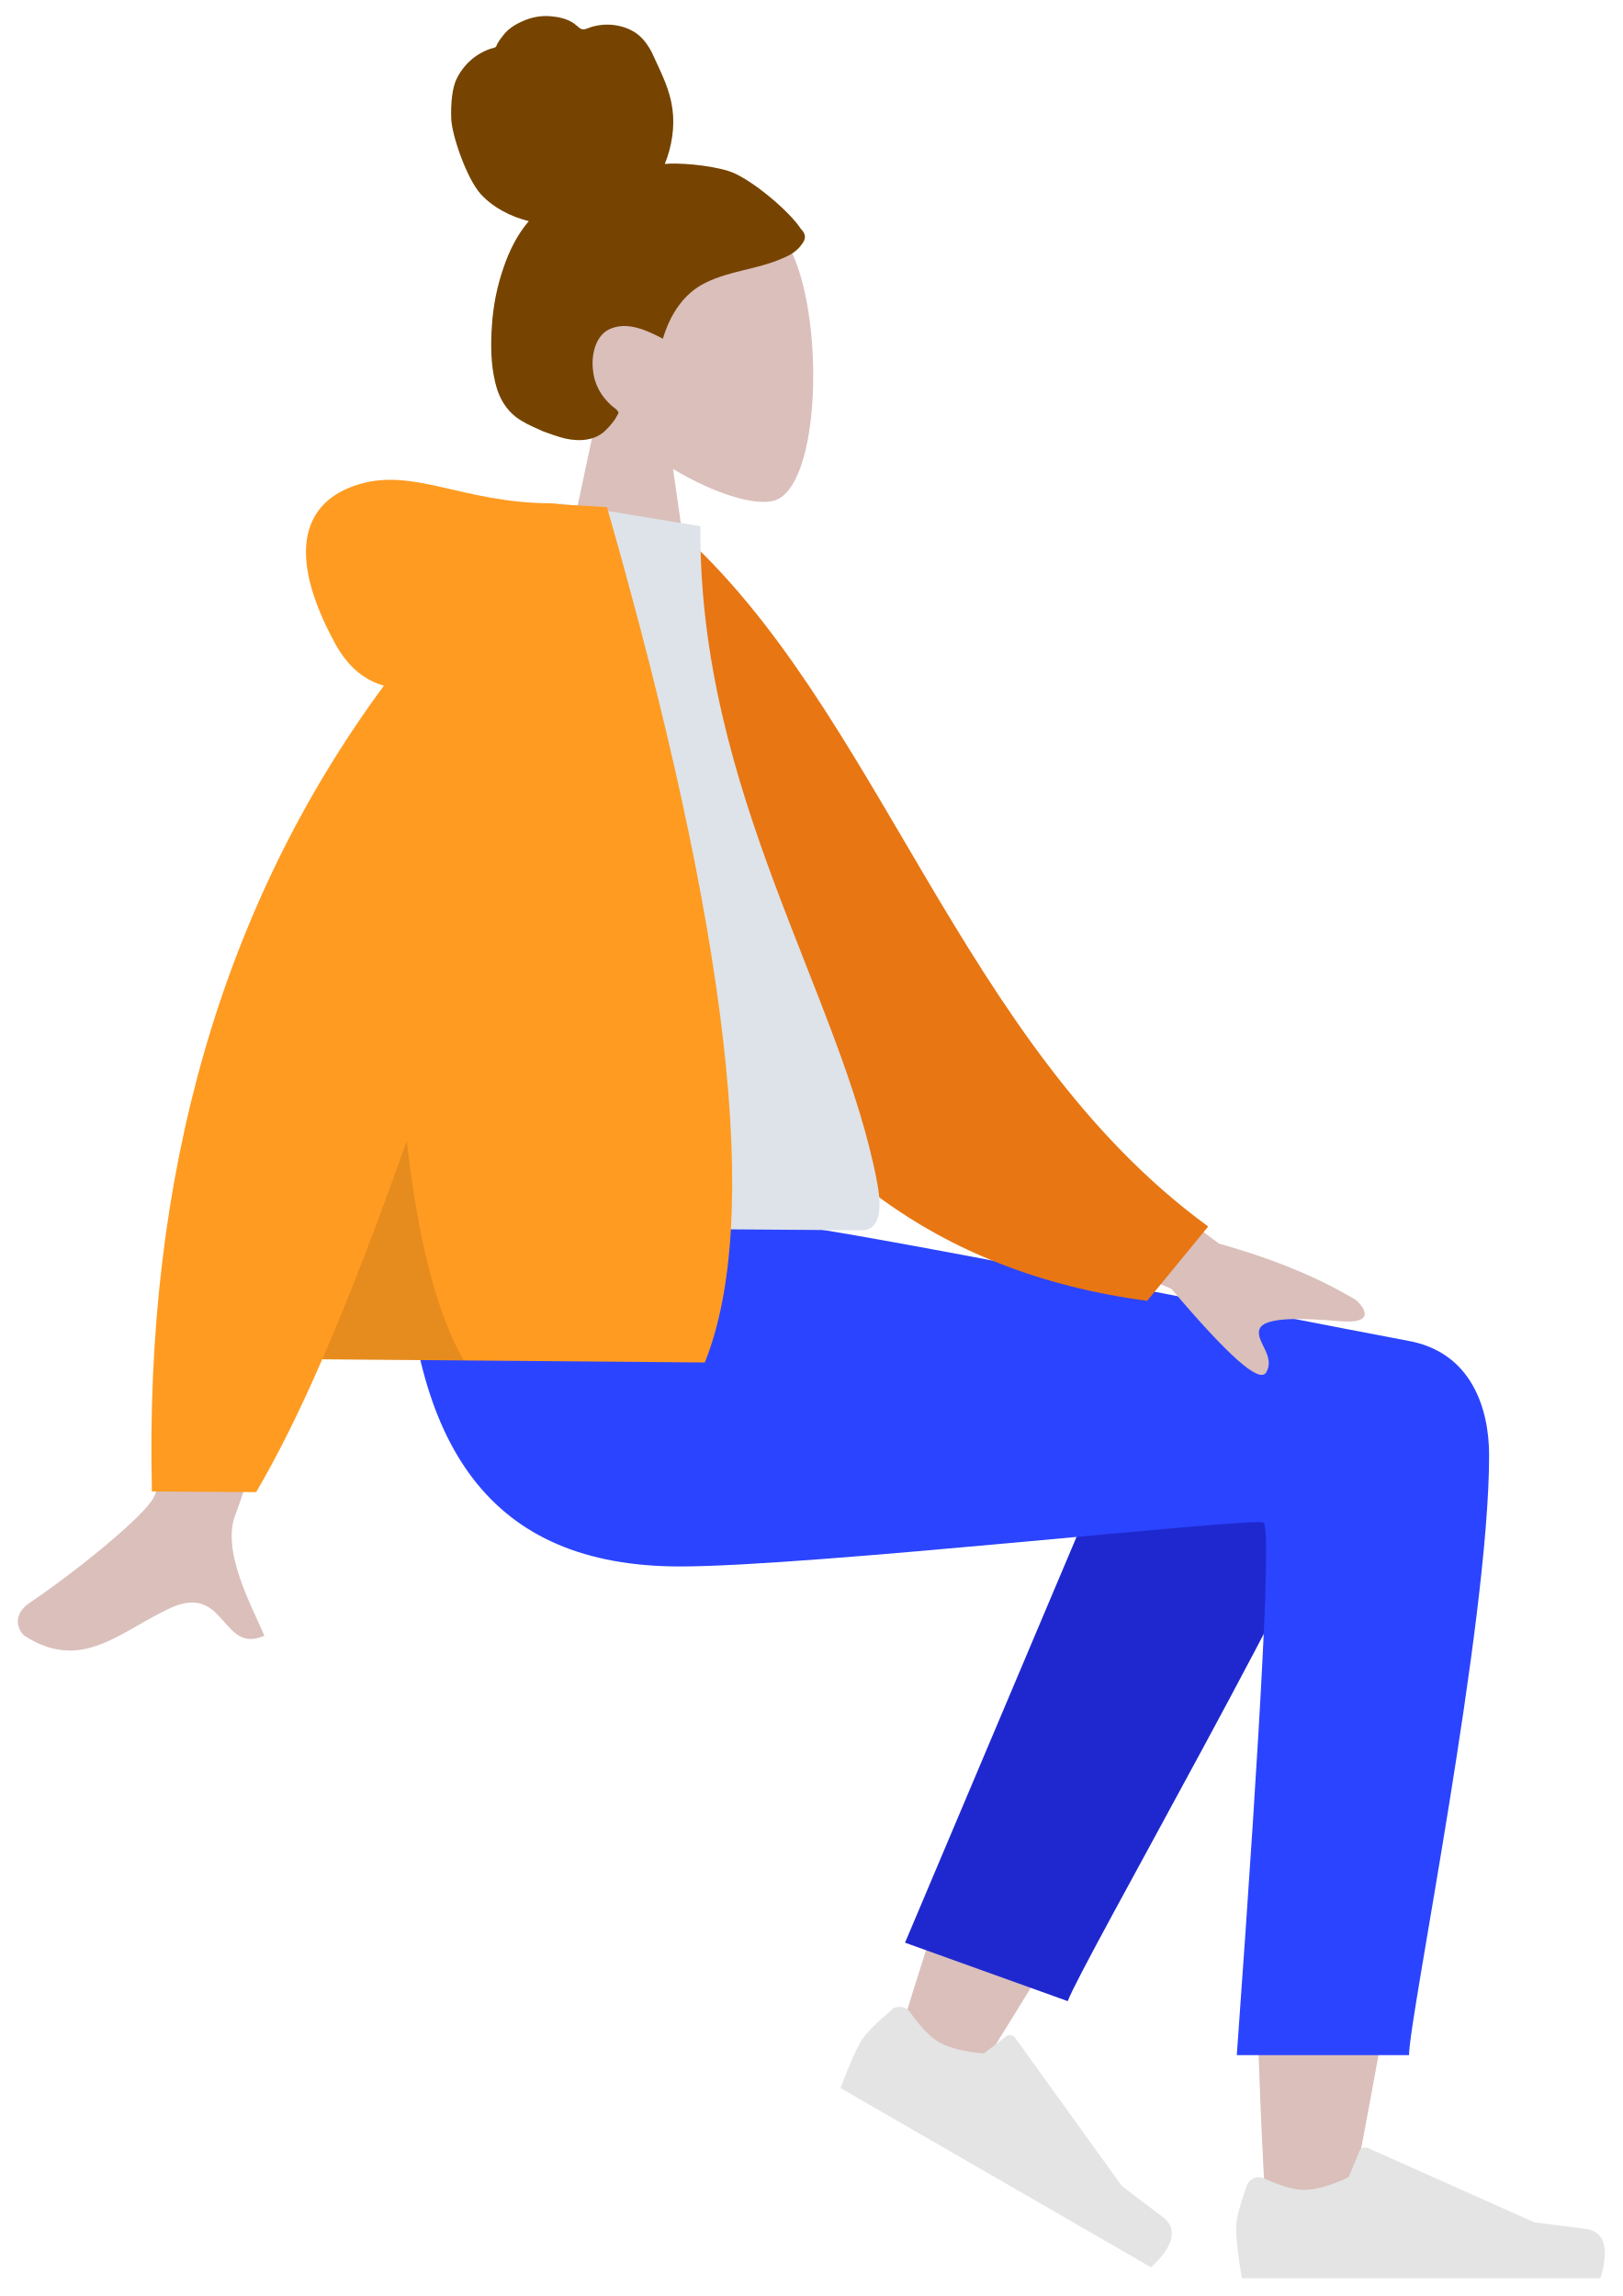
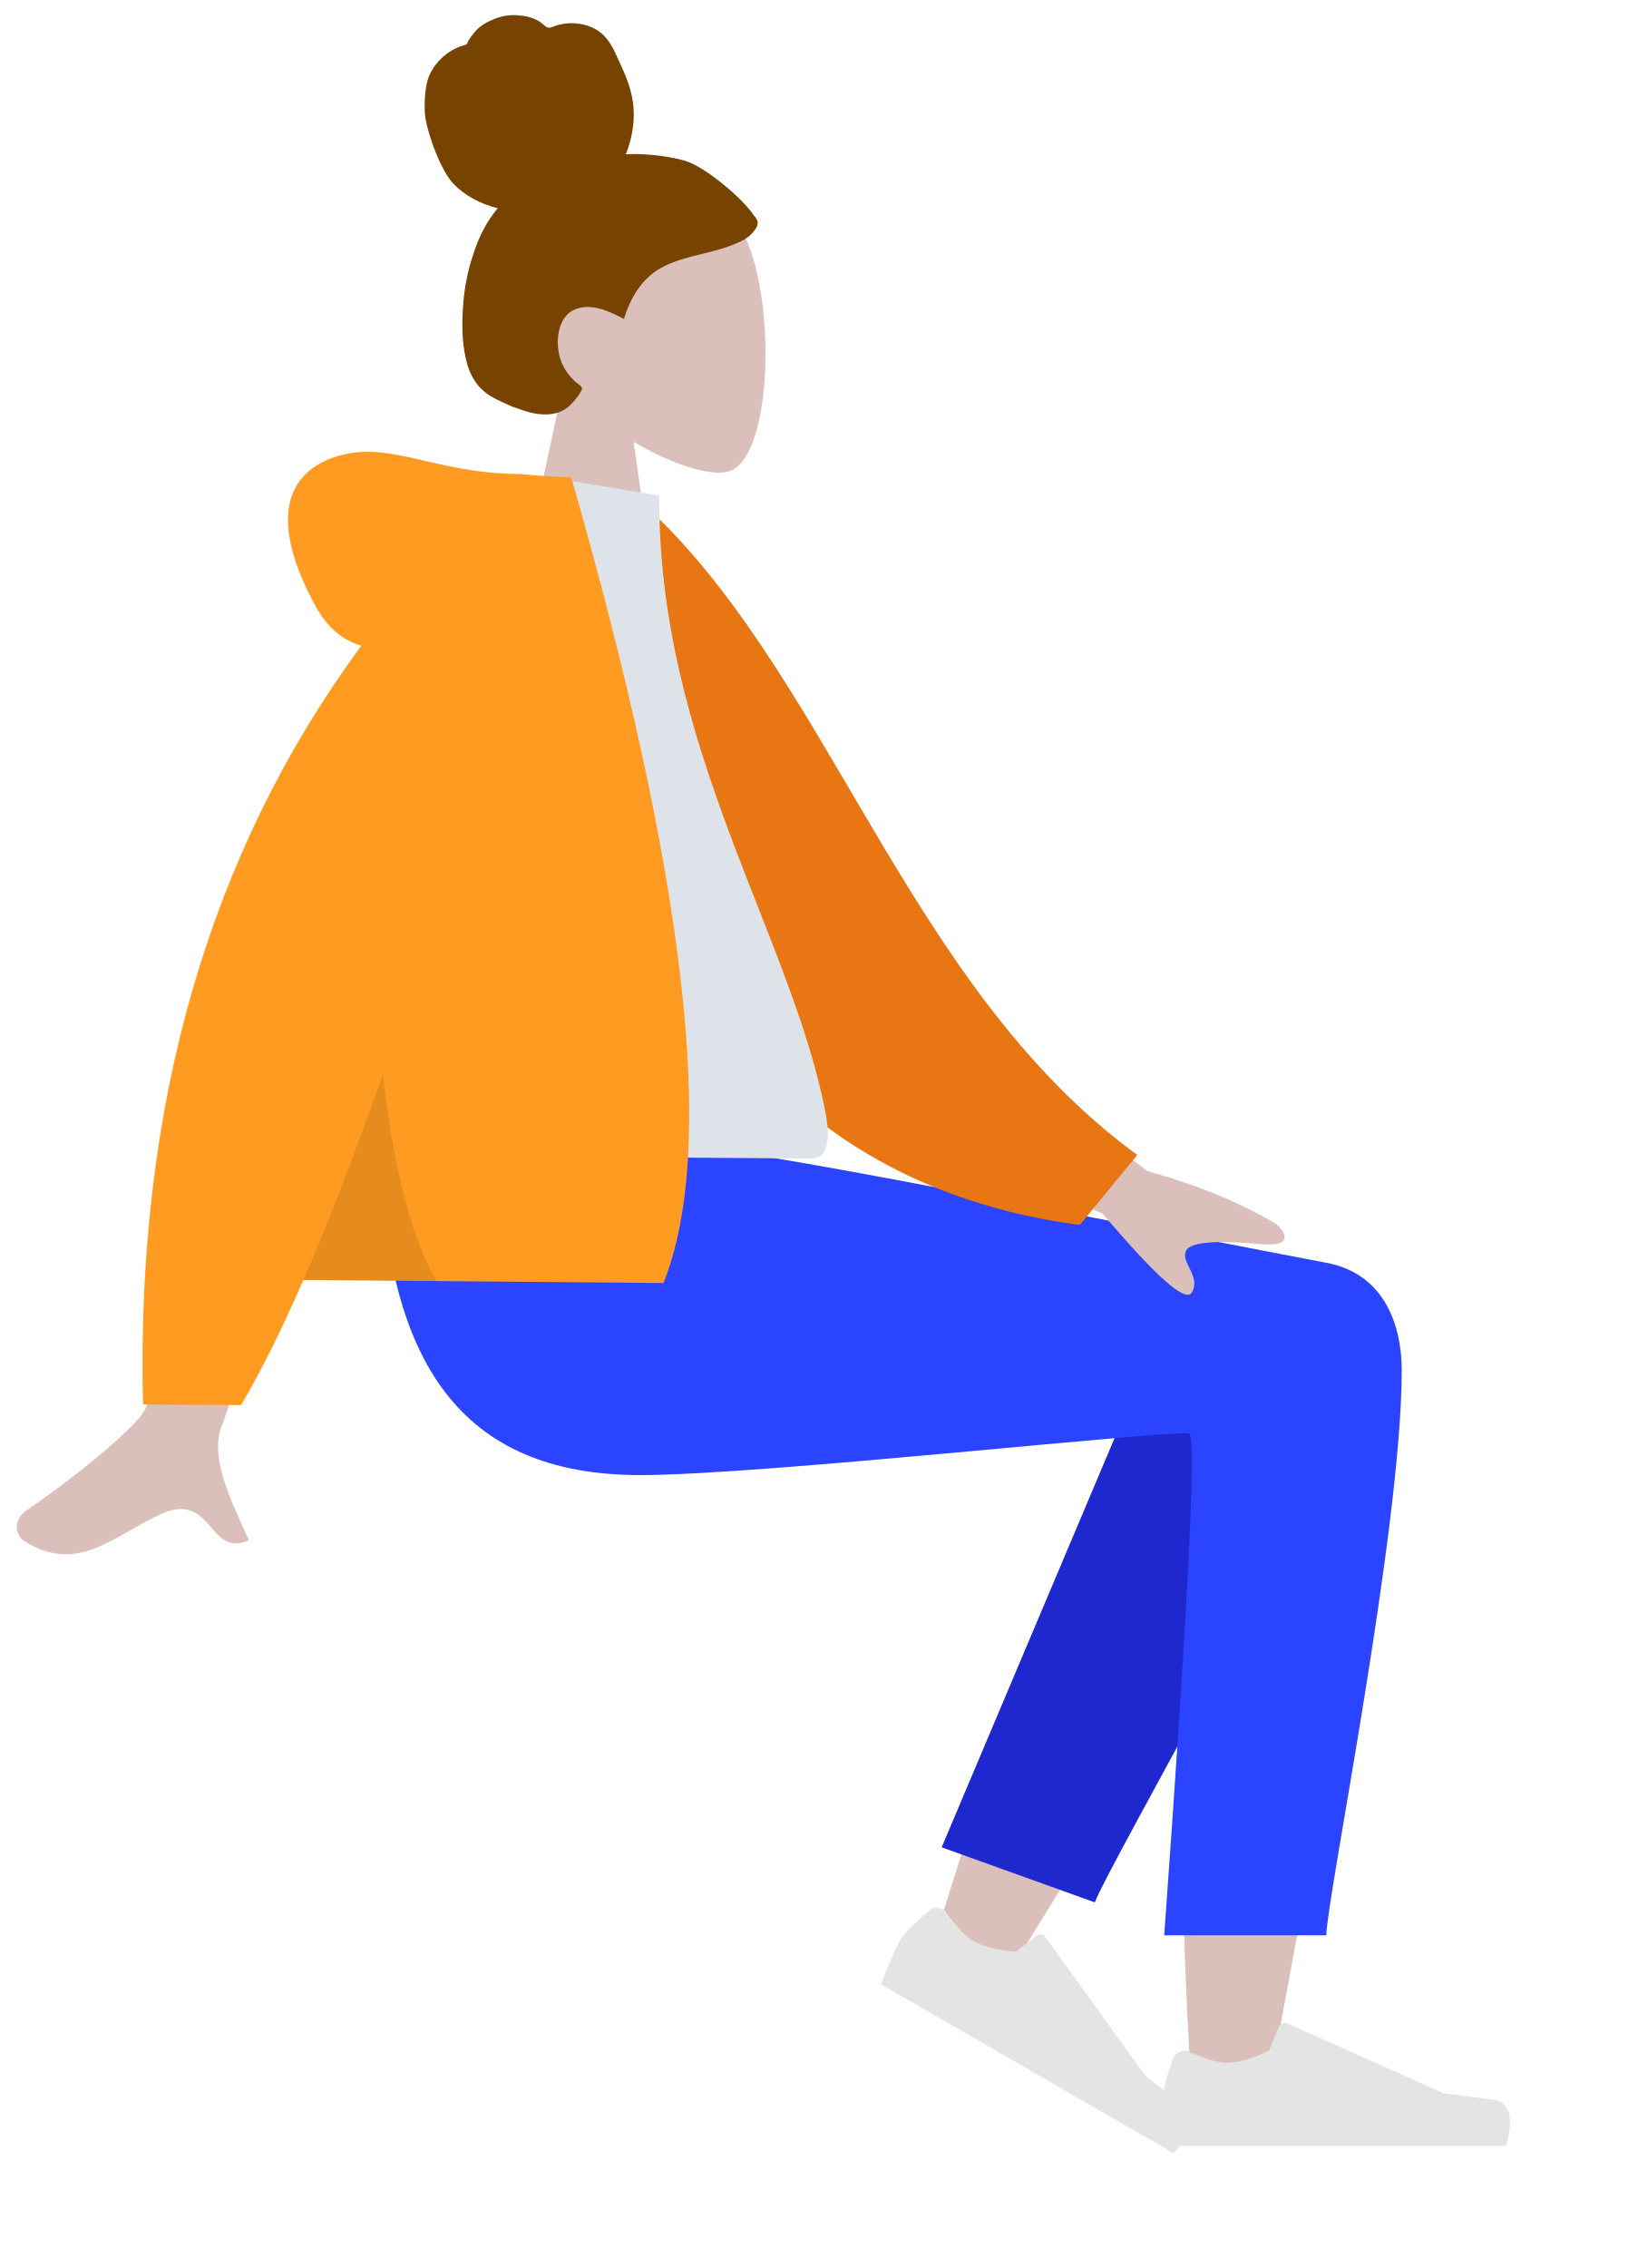
- <svg xmlns="http://www.w3.org/2000/svg" xmlns:xlink="http://www.w3.org/1999/xlink" version="1.1" id="Calque_1" x="0px" y="0px" viewBox="0 0 255.3 361.3" style="enable-background:new 0 0 255.3 361.3;" xml:space="preserve">
+ <svg xmlns="http://www.w3.org/2000/svg" xmlns:xlink="http://www.w3.org/1999/xlink" version="1.1" id="Calque" x="0" y="0" viewBox="0 0 272 379" xml:space="preserve">
  <style type="text/css">
- 	.st0{clip-path:url(#SVGID_2_);fill-rule:evenodd;clip-rule:evenodd;fill:#DABFBB;}
- 	.st1{clip-path:url(#SVGID_4_);fill-rule:evenodd;clip-rule:evenodd;fill:#DABFBB;}
- 	.st2{fill-rule:evenodd;clip-rule:evenodd;fill:#1F28CF;}
- 	.st3{fill-rule:evenodd;clip-rule:evenodd;fill:#E4E4E4;}
- 	.st4{fill-rule:evenodd;clip-rule:evenodd;fill:#2B44FF;}
- 	.st5{fill-rule:evenodd;clip-rule:evenodd;fill:#DABFBB;}
- 	.st6{fill-rule:evenodd;clip-rule:evenodd;fill:#764400;}
- 	.st7{fill-rule:evenodd;clip-rule:evenodd;fill:#E87613;}
- 	.st8{fill-rule:evenodd;clip-rule:evenodd;fill:#DDE3E9;}
- 	.st9{fill-rule:evenodd;clip-rule:evenodd;fill:#FF9B21;}
- 	.st10{fill-rule:evenodd;clip-rule:evenodd;fill-opacity:0.1;}
- </style>
-   <g>
+     .st0{clip-path:url(#SVGID_2_);fill-rule:evenodd;clip-rule:evenodd;fill:#DABFBB;}
+     .st1{fill-rule:evenodd;clip-rule:evenodd;fill:#1F28CF;}
+     .st2{fill-rule:evenodd;clip-rule:evenodd;fill:#E4E4E4;}
+     .st3{clip-path:url(#SVGID_4_);}
+     .st4{clip-path:url(#SVGID_6_);fill-rule:evenodd;clip-rule:evenodd;fill:#DABFBB;}
+     .st5{fill-rule:evenodd;clip-rule:evenodd;fill:#2B44FF;}
+     .st6{fill-rule:evenodd;clip-rule:evenodd;fill:#DABFBB;}
+     .st7{fill-rule:evenodd;clip-rule:evenodd;fill:#764400;}
+     .st8{fill-rule:evenodd;clip-rule:evenodd;fill:#E87613;}
+     .st9{fill-rule:evenodd;clip-rule:evenodd;fill:#DDE3E9;}
+     .st10{fill-rule:evenodd;clip-rule:evenodd;fill:#FF9B21;}
+     .st11{fill-rule:evenodd;clip-rule:evenodd;fill-opacity:0.1;}
+     #left-leg{transform-origin: 96%;}
+   </style>
+   <g id="left-leg">
+     <animateTransform attributeName="transform" type="rotate" from="0" to="0" values="0;-5;-5;0" keySplines="       0.39, 0.575, 0.565, 1;       0.39, 0.575, 0.565, 1;       0.39, 0.575, 0.565, 1" keyTimes="0;0.5;0.5;1" calcMode="spline" begin="0s" dur="2s" repeatCount="indefinite" />
    <defs>
-       <rect id="SVGID_1_" x="195.1" y="209.3" width="39.7" height="149.8" />
+       <rect id="SVGID_1_" x="119.4" y="249.7" transform="matrix(0.2604 -0.9655 0.9655 0.2604 -124.2572 381.2475)" width="134.6" height="44" />
    </defs>
    <clipPath id="SVGID_2_">
-       <use xlink:href="#SVGID_1_" style="overflow:visible;" />
+       <use xlink:href="#SVGID_1_" />
    </clipPath>
-     <path id="Skin_3_" class="st0" d="M210.2,215.1c8.2-4.9,22.1,1.4,22,8.5c0,21.2-19.3,120.9-20.4,127.2c-1,6.3-11.8,8-12.4,0   c-1-12.7-2.9-56.4-1-76.7c0.8-8.4,1.6-16.3,2.4-23.4c-10.1,18.3-25.8,44.5-47,78.6l-11.5-5.3c9-29.8,16.5-50.8,22.2-63.1   c9.9-21,19.2-39,23.1-45.4C193.8,205.6,204.5,209,210.2,215.1z" />
-   </g>
-   <g id="left-leg">
-     <g>
-       <defs>
-         <rect id="SVGID_3_" x="149.7" y="201.4" transform="matrix(0.9655 0.2604 -0.2604 0.9655 75.8789 -35.4479)" width="44" height="134.6" />
-       </defs>
-       <clipPath id="SVGID_4_">
-         <use xlink:href="#SVGID_3_" style="overflow:visible;" />
-       </clipPath>
-       <path id="Skin_2_" class="st1" d="M208.2,215.4c8.2-4.9,22.1,1.4,22,8.5c0,21.2-19.3,120.9-20.4,127.2c-1,6.3-11.8,8-12.4,0    c-1-12.7-2.9-56.4-1-76.7c0.8-8.4,1.6-16.3,2.4-23.4c-10.1,18.3-25.8,44.5-47,78.6l-11.5-5.3c9-29.8,16.5-50.8,22.2-63.1    c9.9-21,19.2-39,23.1-45.4C191.8,205.9,202.5,209.3,208.2,215.4z" />
-     </g>
-     <path id="LegLower" class="st2" d="M142.4,305.7L182,212c9.5-15.2,36,3.1,32.8,11.9c-7.3,20.1-44.6,85-46.8,91L142.4,305.7z" />
+     <path id="Skin_2_" class="st0" d="M223.2 218.4c8.2-4.9 22.1 1.4 22 8.5 0 21.2-19.3 120.9-20.4 127.2 -1 6.3-11.8 8-12.4 0 -1-12.7-2.9-56.4-1-76.7 0.8-8.4 1.6-16.3 2.4-23.4 -10.1 18.3-25.8 44.5-47 78.6l-11.5-5.3c9-29.8 16.5-50.8 22.2-63.1 9.9-21 19.2-39 23.1-45.4C206.8 208.9 217.5 212.3 223.2 218.4z" />
+     <path id="LegLower" class="st1" d="M157.4 308.7L197 215c9.5-15.2 36 3.1 32.8 11.9 -7.3 20.1-44.6 85-46.8 91L157.4 308.7z" />
    <g transform="translate(215.5, 133) rotate(30) translate(-215.5, -133) translate(185, 113)">
-       <path id="shoe" class="st3" d="M57,216.4c-1.1,3-1.7,5.2-1.7,6.7c0,1.8,0.3,4.4,0.9,7.9c2.1,0,20.9,0,56.4,0    c1.5-4.8,0.6-7.5-2.5-7.8c-3.2-0.4-5.8-0.7-7.9-1L76,210.4c-0.5-0.2-1.1,0-1.3,0.5l0,0L73,215c-2.9,1.4-5.3,2-7.1,2    c-1.5,0-3.5-0.6-6.2-1.8l0,0c-1-0.5-2.2,0-2.7,1C57,216.3,57,216.3,57,216.4z" />
+       <path id="shoe" class="st2" d="M71.5 211.5c-1.1 3-1.7 5.2-1.7 6.7 0 1.8 0.3 4.4 0.9 7.9 2.1 0 20.9 0 56.4 0 1.5-4.8 0.6-7.5-2.5-7.8 -3.2-0.4-5.8-0.7-7.9-1l-26.2-11.8c-0.5-0.2-1.1 0-1.3 0.5l0 0 -1.7 4.1c-2.9 1.4-5.3 2-7.1 2 -1.5 0-3.5-0.6-6.2-1.8l0 0c-1-0.5-2.2 0-2.7 1C71.5 211.4 71.5 211.4 71.5 211.5z" />
    </g>
  </g>
-   <g transform="translate(242, 126)">
-     <path class="st3" d="M-45.8,217.9c-1.1,3-1.7,5.2-1.7,6.7c0,1.8,0.3,4.4,0.9,7.9c2.1,0,20.9,0,56.4,0c1.5-4.8,0.6-7.5-2.5-7.8   c-3.2-0.4-5.8-0.7-7.9-1L-26.8,212c-0.5-0.2-1.1,0-1.3,0.5l0,0l-1.7,4.1c-2.9,1.4-5.3,2-7.1,2c-1.5,0-3.5-0.6-6.2-1.8l0,0   c-1-0.5-2.2,0-2.7,1C-45.7,217.8-45.8,217.9-45.8,217.9z" />
+   <g id="right-leg">
+     <defs>
+       <rect id="SVGID_3_" x="151.2" y="252.6" transform="matrix(0.1303 -0.9915 0.9915 0.1303 -83.6821 476.2216)" width="156.8" height="66.4" />
+     </defs>
+     <clipPath id="SVGID_4_">
+       <use xlink:href="#SVGID_3_" />
+     </clipPath>
+     <g class="st3">
+       <defs>
+         <rect id="SVGID_5_" x="195" y="209.4" width="39.7" height="149.8" />
+       </defs>
+       <clipPath id="SVGID_6_">
+         <use xlink:href="#SVGID_5_" />
+       </clipPath>
+       <path id="Skin_4_" class="st4" d="M210.1 215.2c8.2-4.9 22.1 1.4 22 8.5 0 21.2-19.3 120.9-20.4 127.2 -1 6.3-11.8 8-12.4 0 -1-12.7-2.9-56.4-1-76.7 0.8-8.4 1.6-16.3 2.4-23.4 -10.1 18.3-25.8 44.5-47 78.6l-11.5-5.3c9-29.8 16.5-50.8 22.2-63.1 9.9-21 19.2-39 23.1-45.4C193.7 205.7 204.4 209.1 210.1 215.2z" />
+     </g>
+     <path class="st2" d="M196.1 344c-1.1 3-1.7 5.2-1.7 6.7 0 1.8 0.3 4.4 0.9 7.9 2.1 0 20.9 0 56.4 0 1.5-4.8 0.6-7.5-2.5-7.8 -3.2-0.4-5.8-0.7-7.9-1l-26.2-11.7c-0.5-0.2-1.1 0-1.3 0.5l0 0 -1.7 4.1c-2.9 1.4-5.3 2-7.1 2 -1.5 0-3.5-0.6-6.2-1.8l0 0C197.8 342.4 196.6 342.9 196.1 344 196.2 343.9 196.1 344 196.1 344z" />
+     <path id="Leg-and-Butt" class="st5" d="M234.3 229c0 26.6-12.6 88.5-12.6 94.4h-27.1c4-55.3 5.4-83.2 4.2-83.8 -1.7-0.9-71.1 6.9-91.8 6.9 -30 0-42.4-18.9-43.4-53.9H123c12.1 1.3 75.2 14 98.6 18.4C231.5 212.8 234.3 221.6 234.3 229z" />
  </g>
-   <path id="Leg-and-Butt" class="st4" d="M234.3,229c0,26.6-12.6,88.5-12.6,94.4h-27.1c4-55.3,5.4-83.2,4.2-83.8  c-1.7-0.9-71.1,6.9-91.8,6.9c-30,0-42.4-18.9-43.4-53.9H123c12.1,1.3,75.2,14,98.6,18.4C231.5,212.8,234.3,221.6,234.3,229z" />
-   <g>
-     <g id="Head_1_" transform="translate(54, 31)">
-       <path class="st5" d="M40.2,33c-4.6-5.4-7.7-12-7.2-19.5C34.5-7.8,64.3-3.1,70.1,7.7c5.8,10.8,5.1,38.2-2.4,40.1    c-3,0.8-9.3-1.1-15.8-5L56,71.5H32L40.2,33z" />
+   <g id="head">
+     <g id="skin-head" transform="translate(54, 31)">
+       <path class="st6" d="M40.2 33c-4.6-5.4-7.7-12-7.2-19.5C34.5-7.8 64.3-3.1 70.1 7.7c5.8 10.8 5.1 38.2-2.4 40.1 -3 0.8-9.3-1.1-15.8-5L56 71.5H32L40.2 33z" />
    </g>
-     <path id="hair_1_" class="st6" d="M114.6,26.9c-3.3-1-8-1.3-10-1.1c1.1-2.7,1.6-5.8,1.2-8.7s-1.6-5.3-2.8-7.9   c-0.5-1.2-1.2-2.4-2.1-3.3s-2.1-1.5-3.4-1.8s-2.6-0.3-3.9,0C93,4.2,92.5,4.5,92,4.6c-0.6,0.1-0.8-0.2-1.3-0.6   c-1-0.9-2.5-1.3-3.7-1.4c-1.4-0.2-2.9,0-4.2,0.5c-1.3,0.5-2.6,1.2-3.5,2.3c-0.4,0.5-0.8,1-1.1,1.6c-0.1,0.2-0.1,0.4-0.4,0.5   c-0.2,0.1-0.5,0.1-0.7,0.2c-2.3,0.8-4.2,2.5-5.3,4.8c-0.6,1.3-0.9,3.6-0.8,6.2s2.4,9.3,4.6,11.8c2,2.2,4.8,3.6,7.6,4.3   c-1.8,2.1-3.1,4.7-4,7.4c-1,2.9-1.6,5.9-1.8,9c-0.2,2.9-0.2,6,0.5,8.9c0.6,2.7,2,4.9,4.3,6.2c1,0.6,2.2,1.1,3.3,1.6   c1.1,0.4,2.2,0.8,3.4,1.1c2.2,0.5,4.8,0.4,6.5-1.4c0.6-0.6,1.3-1.4,1.7-2.2c0.2-0.3,0.3-0.5,0.1-0.7c-0.2-0.3-0.6-0.6-0.9-0.8   c-1.7-1.5-2.8-3.4-3-5.7c-0.3-2.3,0.4-5.4,2.6-6.4c2.8-1.3,5.9,0.2,8.4,1.5c1.1-3.7,3.2-7.1,6.7-8.8c3.8-1.9,8.1-2.1,12-3.8   c1-0.4,2-0.9,2.8-1.8c0.3-0.4,0.7-0.8,0.8-1.3c0.2-0.6-0.2-1.2-0.6-1.6C124.2,33.2,117.9,27.9,114.6,26.9z" />
+     <path id="hair" class="st7" d="M114.6 26.9c-3.3-1-8-1.3-10-1.1 1.1-2.7 1.6-5.8 1.2-8.7s-1.6-5.3-2.8-7.9c-0.5-1.2-1.2-2.4-2.1-3.3s-2.1-1.5-3.4-1.8 -2.6-0.3-3.9 0C93 4.2 92.5 4.5 92 4.6c-0.6 0.1-0.8-0.2-1.3-0.6 -1-0.9-2.5-1.3-3.7-1.4 -1.4-0.2-2.9 0-4.2 0.5 -1.3 0.5-2.6 1.2-3.5 2.3 -0.4 0.5-0.8 1-1.1 1.6 -0.1 0.2-0.1 0.4-0.4 0.5 -0.2 0.1-0.5 0.1-0.7 0.2 -2.3 0.8-4.2 2.5-5.3 4.8 -0.6 1.3-0.9 3.6-0.8 6.2s2.4 9.3 4.6 11.8c2 2.2 4.8 3.6 7.6 4.3 -1.8 2.1-3.1 4.7-4 7.4 -1 2.9-1.6 5.9-1.8 9 -0.2 2.9-0.2 6 0.5 8.9 0.6 2.7 2 4.9 4.3 6.2 1 0.6 2.2 1.1 3.3 1.6 1.1 0.4 2.2 0.8 3.4 1.1 2.2 0.5 4.8 0.4 6.5-1.4 0.6-0.6 1.3-1.4 1.7-2.2 0.2-0.3 0.3-0.5 0.1-0.7 -0.2-0.3-0.6-0.6-0.9-0.8 -1.7-1.5-2.8-3.4-3-5.7 -0.3-2.3 0.4-5.4 2.6-6.4 2.8-1.3 5.9 0.2 8.4 1.5 1.1-3.7 3.2-7.1 6.7-8.8 3.8-1.9 8.1-2.1 12-3.8 1-0.4 2-0.9 2.8-1.8 0.3-0.4 0.7-0.8 0.8-1.3 0.2-0.6-0.2-1.2-0.6-1.6C124.2 33.2 117.9 27.9 114.6 26.9z" />
  </g>
-   <g>
-     <path id="Skin_1_" class="st5" d="M160.1,172l31.7,23.7c8.6,2.4,15.8,5.4,21.6,8.9c1.4,1.3,3,3.8-2.7,3.3s-11.7-0.7-12.5,1.2   s2.6,4.3,1,6.9c-1.1,1.7-6-2.7-14.9-13.2l-31.5-13.3L160.1,172z M37.6,171.9l20.9,0.2c-13.2,41.6-20.4,63.6-21.4,66.1   c-2.4,5.7,2.5,14.5,4.5,19.2c-6.8,3-6-8.3-14.7-4.4C19,256.6,13,263.2,4,257.5c-1.1-0.7-2.3-3.3,0.7-5.3c7.4-5,18.1-13.7,19.5-16.6   C26.2,231.7,30.7,210.4,37.6,171.9z" />
-     <path id="Coat-Back_1_" class="st7" d="M97.7,84.6l8.7-1.4c31.9,28,44.6,81.3,83.7,109.8l-9.6,11.7C112.4,195.7,96,130.6,97.7,84.6   z" />
-     <path id="Shirt_1_" class="st8" d="M59.1,193c34.7,0.3,60.2,0.5,76.5,0.6c3.5,0,2.9-5,2.4-7.6c-5.6-29.4-28.1-61.3-27.8-103.2   l-22-3.6C69.7,108.4,63.1,144.5,59.1,193z" />
-     <path id="Coat-Front_1_" class="st9" d="M60.4,107.9c-3.2-0.9-5.7-3.1-7.6-6.5c-8-14.6-5-22.6,3.7-25.2s16.3,2.9,30,3   c0.7,0,1.4,0.1,2.1,0.2l6.9,0.4c19.3,67.3,24.4,112.2,15.4,134.6l-60.2-0.5c-3.6,8.3-7.1,15.3-10.4,20.9l-16.4-0.1   C22.7,184.8,34.9,142.5,60.4,107.9z" />
-     <path id="Shade_1_" class="st10" d="M64,179.5c1.8,15.9,4.8,27.4,9,34.6l-22.3-0.2C54.9,204.3,59.3,192.8,64,179.5z" />
+   <path id="hands" class="st6" d="M160.1 172l31.7 23.7c8.6 2.4 15.8 5.4 21.6 8.9 1.4 1.3 3 3.8-2.7 3.3s-11.7-0.7-12.5 1.2 2.6 4.3 1 6.9c-1.1 1.7-6-2.7-14.9-13.2l-31.5-13.3L160.1 172zM37.6 171.9l20.9 0.2c-13.2 41.6-20.4 63.6-21.4 66.1 -2.4 5.7 2.5 14.5 4.5 19.2 -6.8 3-6-8.3-14.7-4.4C19 256.6 13 263.2 4 257.5c-1.1-0.7-2.3-3.3 0.7-5.3 7.4-5 18.1-13.7 19.5-16.6C26.2 231.7 30.7 210.4 37.6 171.9z" />
+   <g id="chest">
+     <path id="Coat-Back" class="st8" d="M97.7 84.6l8.7-1.4c31.9 28 44.6 81.3 83.7 109.8l-9.6 11.7C112.4 195.7 96 130.6 97.7 84.6z" />
+     <path id="Shirt" class="st9" d="M59.1 193c34.7 0.3 60.2 0.5 76.5 0.6 3.5 0 2.9-5 2.4-7.6 -5.6-29.4-28.1-61.3-27.8-103.2l-22-3.6C69.7 108.4 63.1 144.5 59.1 193z" />
+     <path id="Coat-Front" class="st10" d="M60.4 107.9c-3.2-0.9-5.7-3.1-7.6-6.5 -8-14.6-5-22.6 3.7-25.2s16.3 2.9 30 3c0.7 0 1.4 0.1 2.1 0.2l6.9 0.4c19.3 67.3 24.4 112.2 15.4 134.6l-60.2-0.5c-3.6 8.3-7.1 15.3-10.4 20.9l-16.4-0.1C22.7 184.8 34.9 142.5 60.4 107.9z" />
+     <path id="Shade" class="st11" d="M64 179.5c1.8 15.9 4.8 27.4 9 34.6l-22.3-0.2C54.9 204.3 59.3 192.8 64 179.5z" />
  </g>
</svg>
